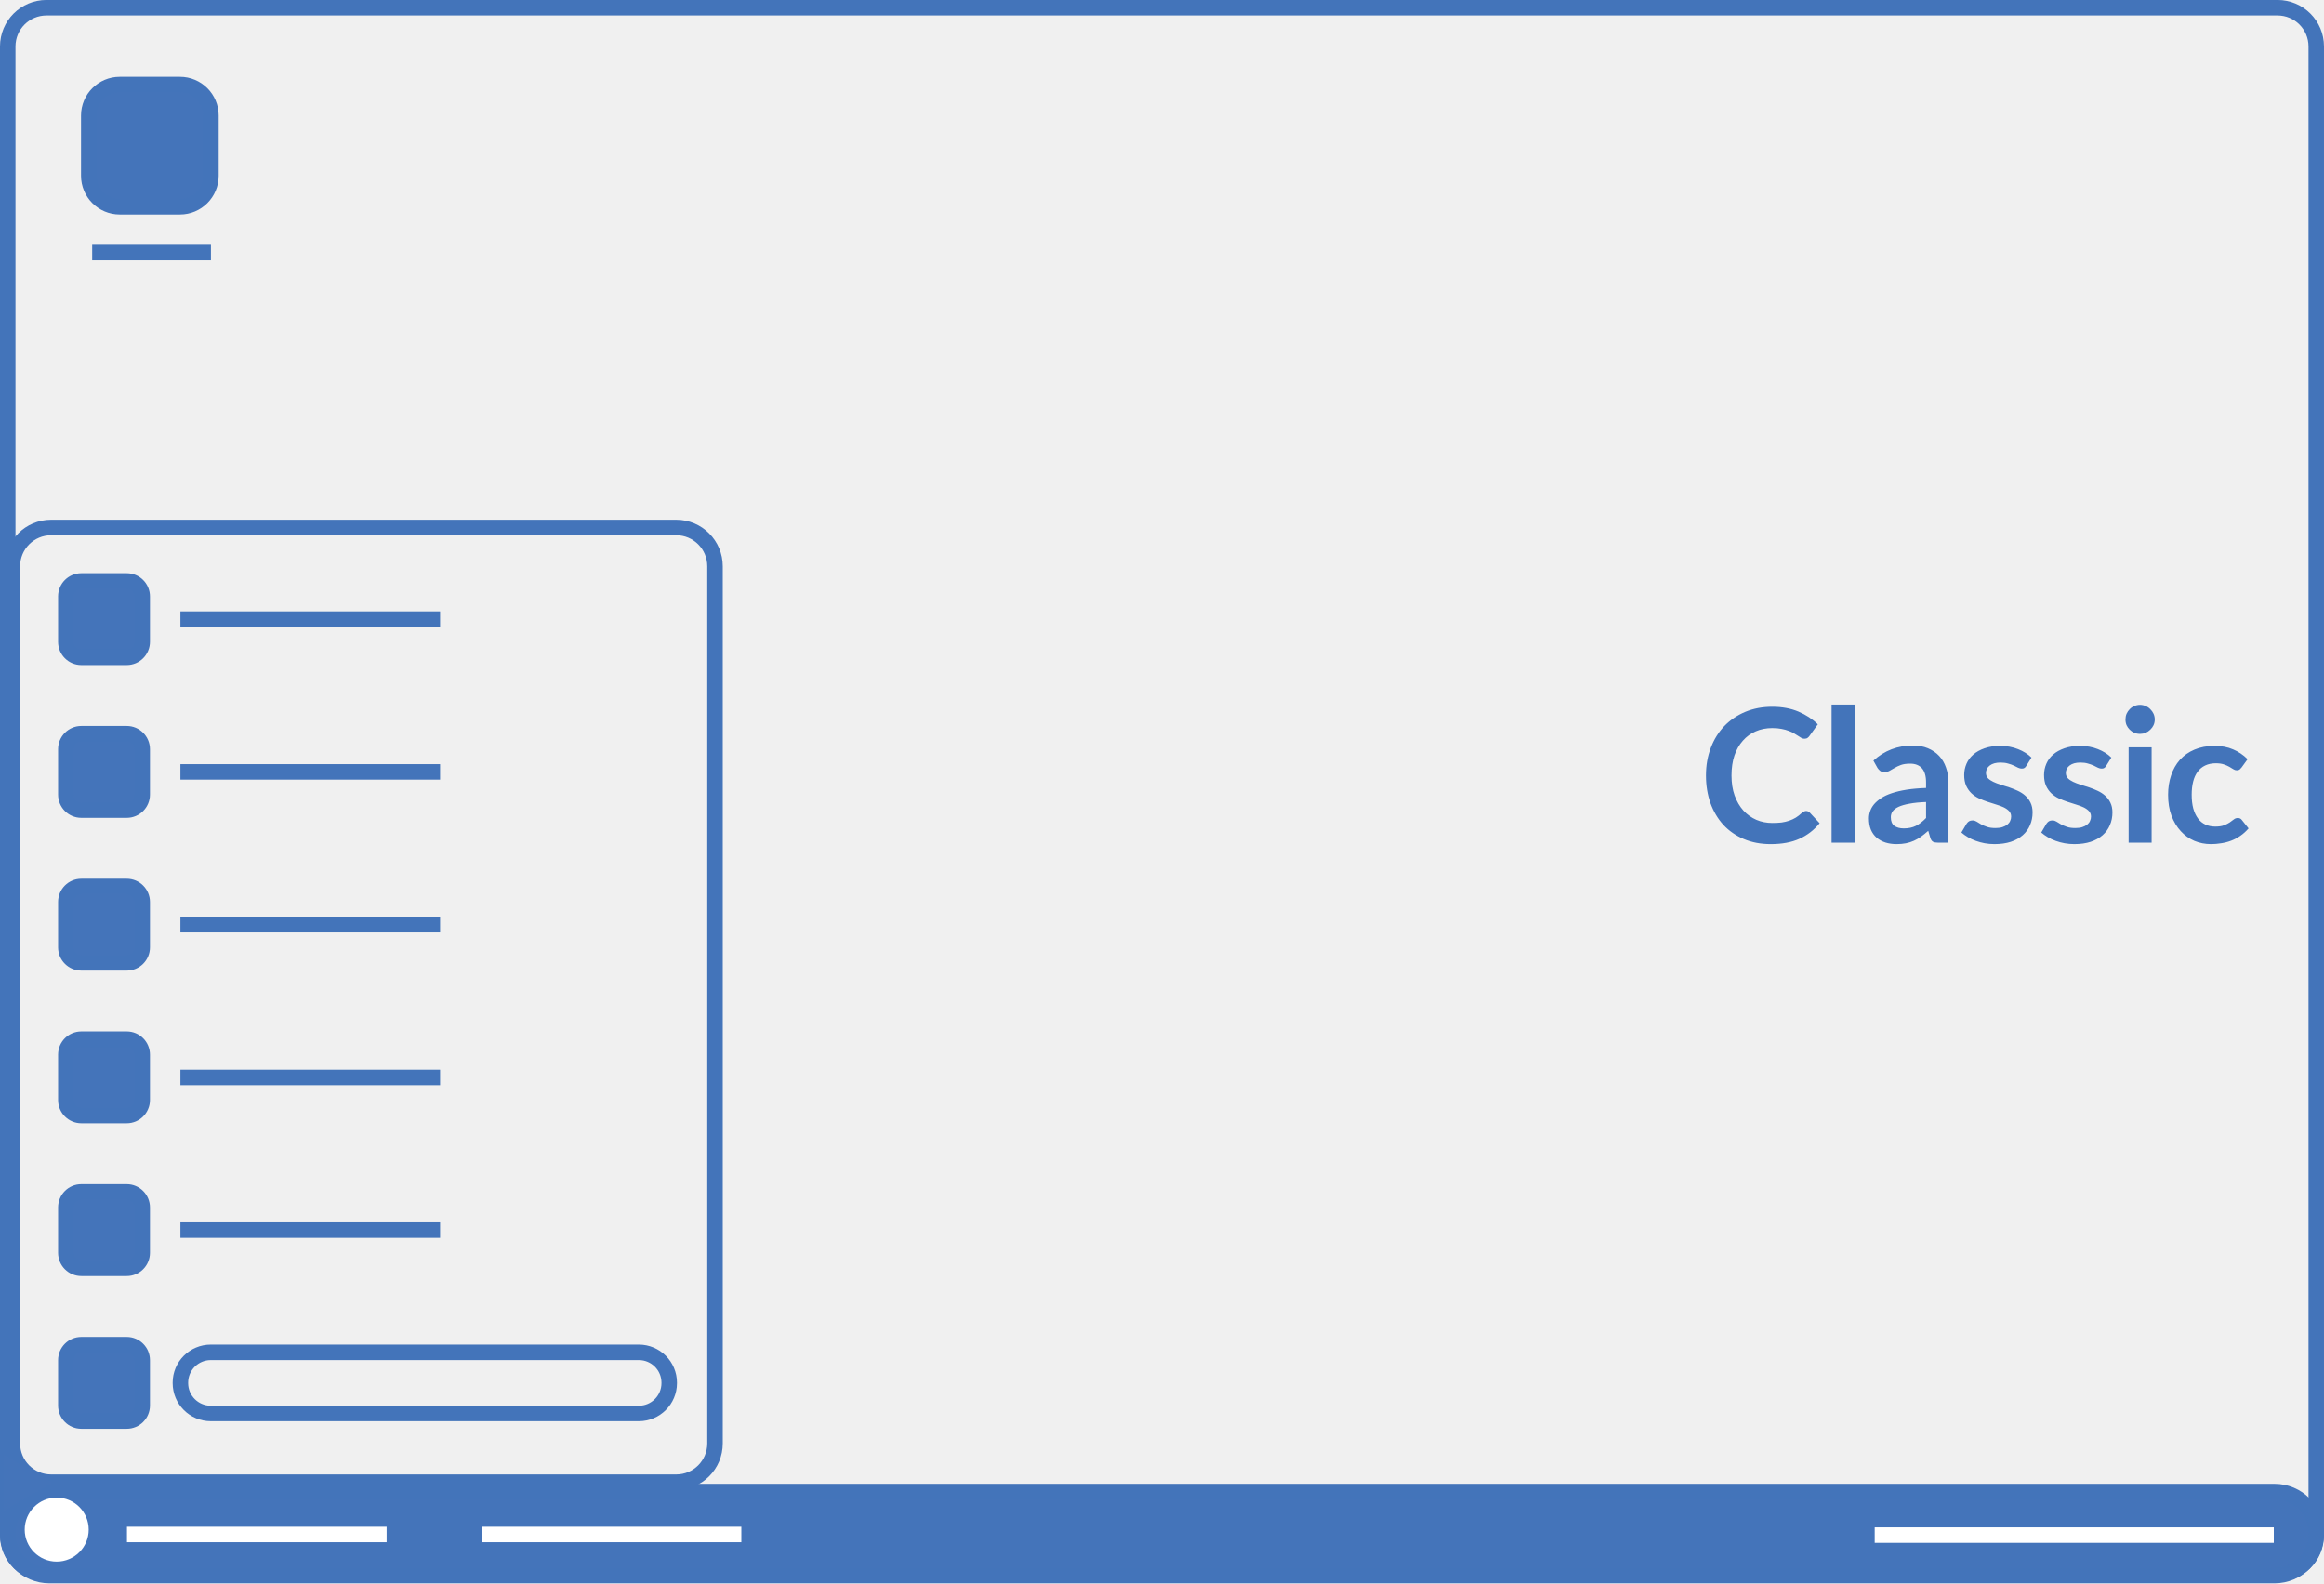
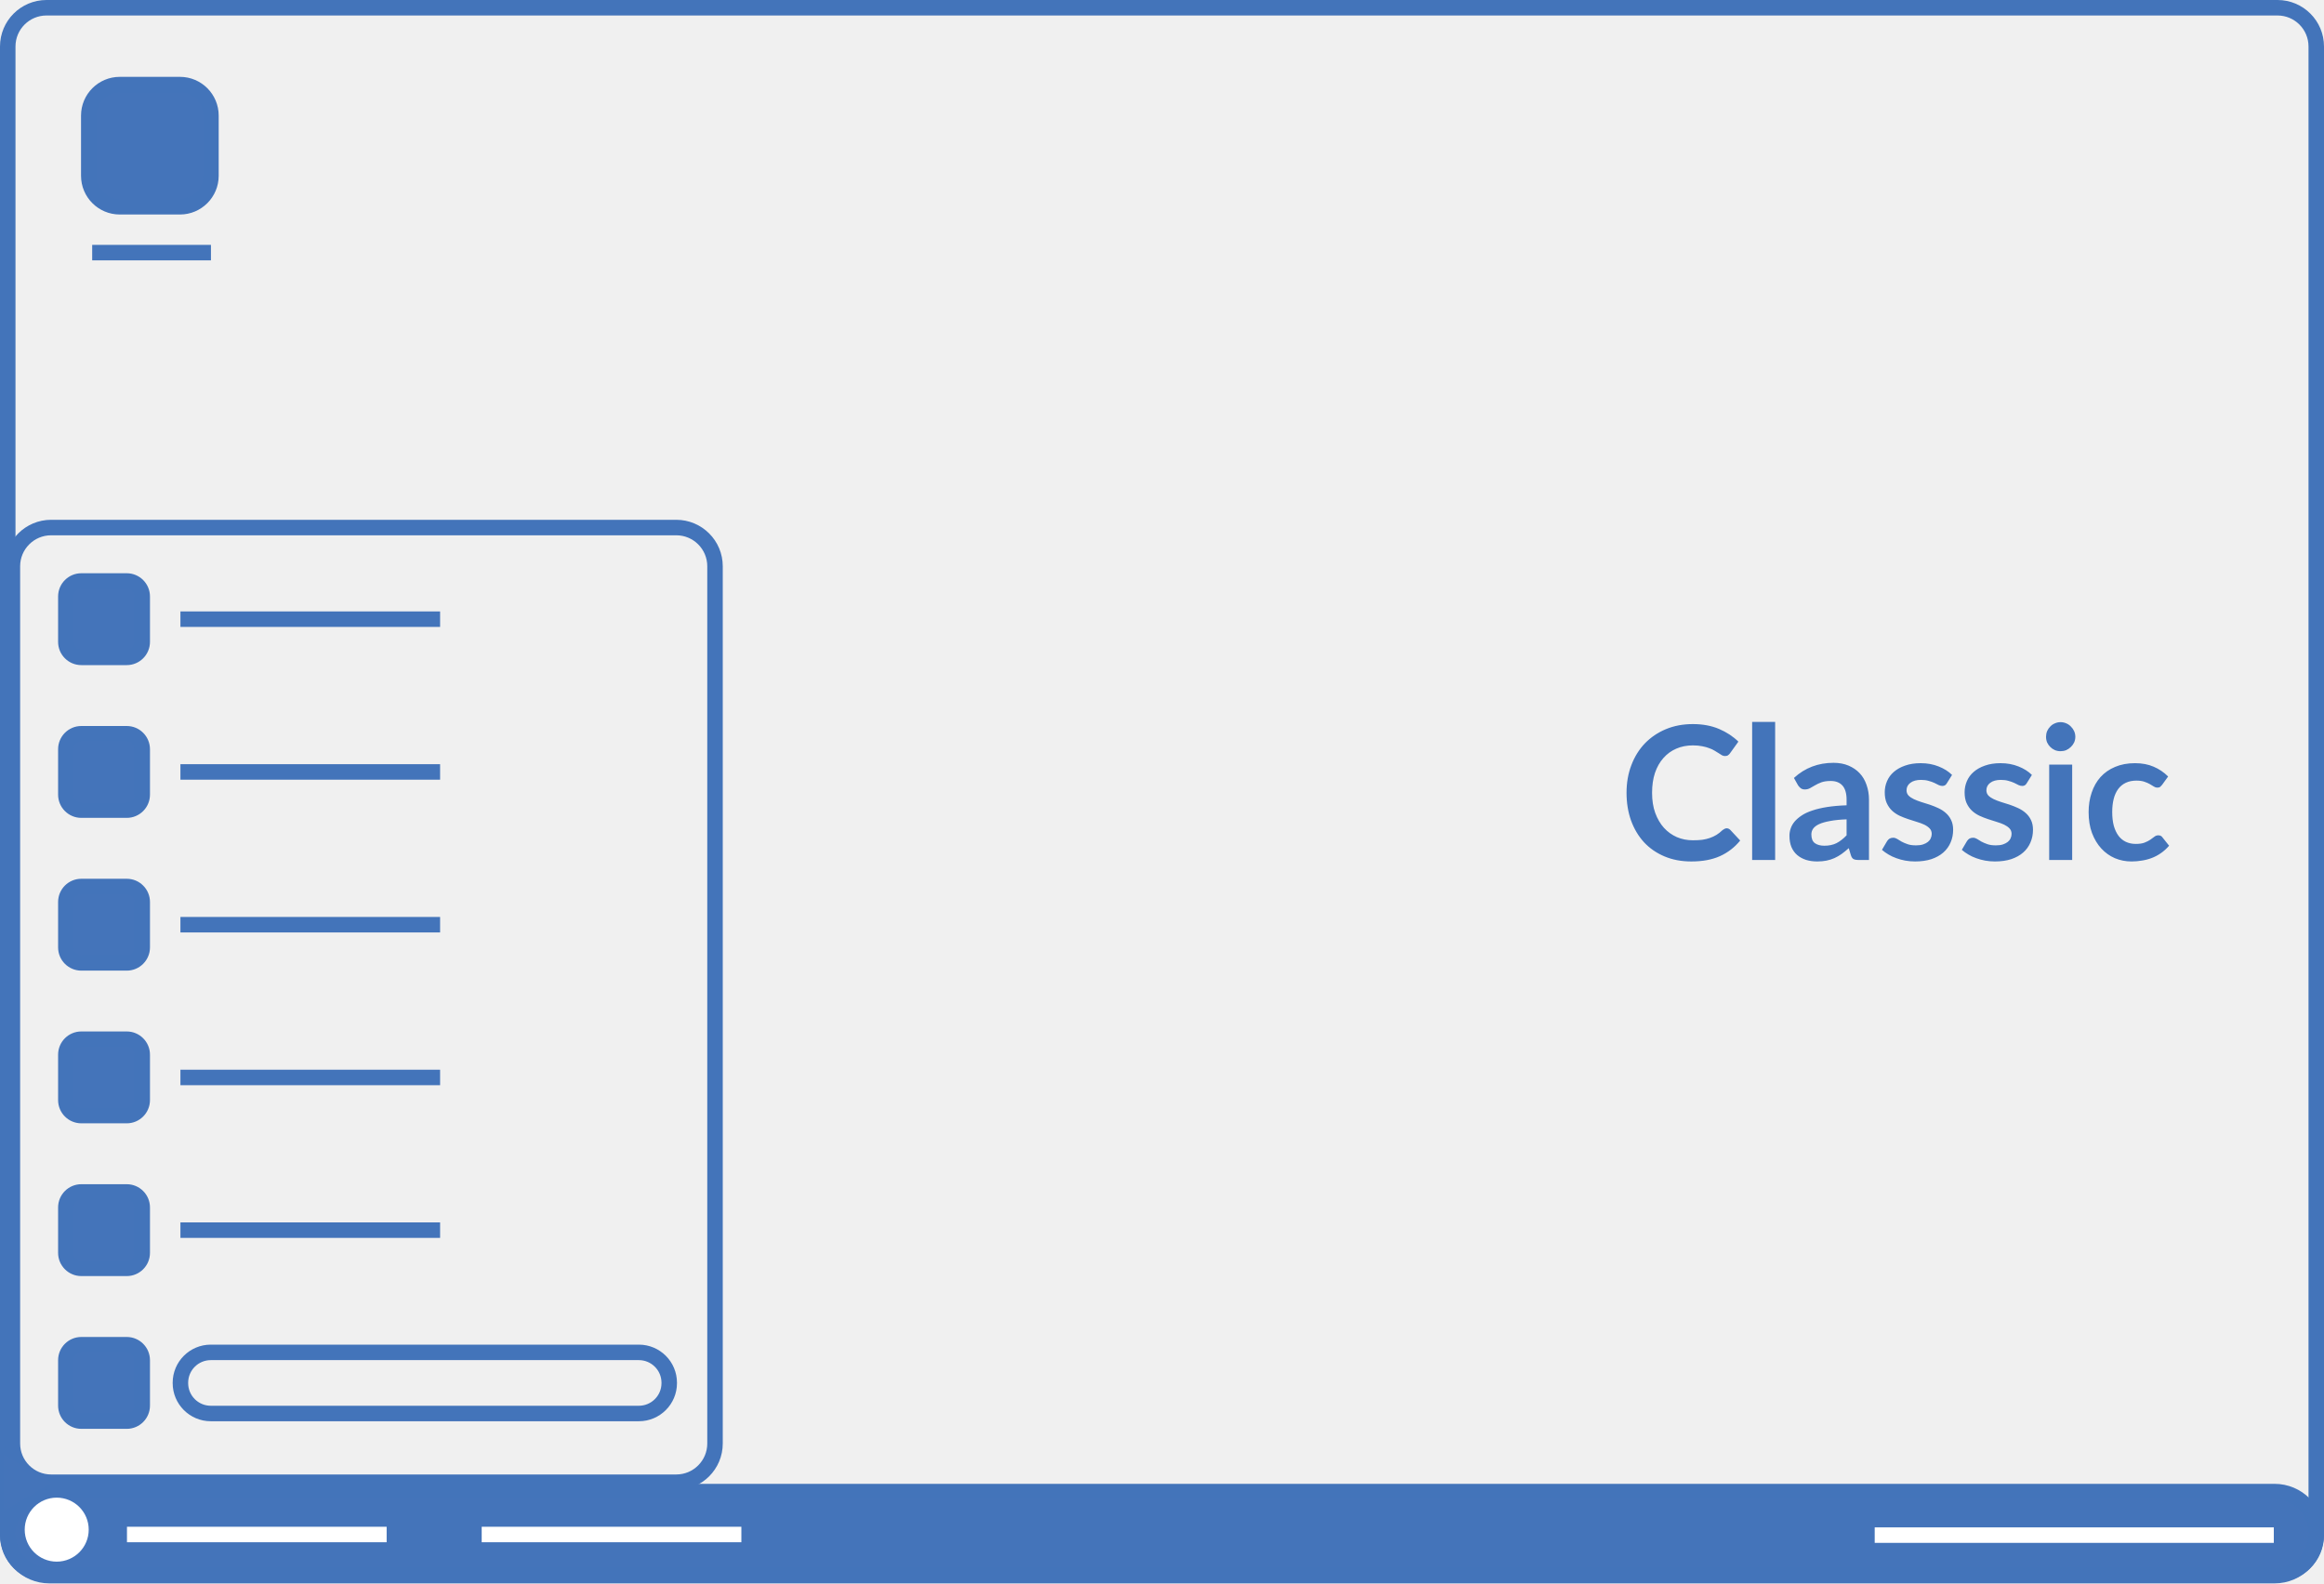
- <svg xmlns="http://www.w3.org/2000/svg" id="Layer_1" data-name="Layer 1" viewBox="0 0 300 204.39" version="1.1">
+ <svg xmlns="http://www.w3.org/2000/svg" id="Layer_1" data-name="Layer 1" version="1.1" viewBox="0 0 300 204.4" width="600" height="408.8">
  <defs id="defs1264">
-     <style id="style1262">.cls-1{fill:none;}.cls-1,.cls-2{stroke:#4374ba;}.cls-1,.cls-2,.cls-4{stroke-miterlimit:10;stroke-width:2px;}.cls-2,.cls-6{fill:#4474ba;}.cls-3{fill:#fff;}.cls-4,.cls-5{fill:#4374ba;}.cls-4{stroke:#fff;}.cls-5{font-size:24px;font-family:Lato-Bold, Lato;font-weight:700;}</style>
+     <style id="style1262">.cls-1{fill:none}.cls-1,.cls-2{stroke:#4374ba}.cls-1,.cls-2,.cls-4{stroke-miterlimit:10;stroke-width:2px}.cls-2{fill:#4474ba}.cls-4{fill:#4374ba;stroke:#fff}</style>
  </defs>
-   <g id="g6146" transform="translate(247.5206,-127.1735)">
-     <rect class="cls-1" x="-246.521" y="128.168" width="298" height="202.19" rx="5" id="rect1266" style="fill:none;stroke:#4374ba;stroke-width:2px;stroke-miterlimit:10" />
-     <rect class="cls-2" x="-246.521" y="319.718" width="298" height="10.85" rx="5.38" id="rect1268" style="font-weight:700;font-size:24px;font-family:Lato-Bold, Lato;fill:#4474ba;stroke:#4374ba;stroke-width:2px;stroke-miterlimit:10" />
-     <rect class="cls-3" x="-244.331" y="320.5" width="8.262" height="8.262" rx="4.131" id="rect1270" style="letter-spacing:-0.03em;fill:#ffffff;stroke:none;stroke-width:2px;stroke-miterlimit:10" />
-     <polygon class="cls-4" points="49.91,198.09 16.39,198.09 " id="polygon1272" style="font-weight:700;font-size:24px;font-family:Lato-Bold, Lato;letter-spacing:-0.02em;fill:#4374ba;stroke:#ffffff;stroke-width:2px;stroke-miterlimit:10" transform="translate(-247.5206,127.1685)" />
-     <polygon class="cls-4" points="95.7,198.09 62.18,198.09 " id="polygon1274" style="font-weight:700;font-size:24px;font-family:Lato-Bold, Lato;letter-spacing:-0.02em;fill:#4374ba;stroke:#ffffff;stroke-width:2px;stroke-miterlimit:10" transform="translate(-247.5206,127.1685)" />
-     <polygon class="cls-4" points="293.52,198.17 242,198.17 " id="polygon1276" style="font-weight:700;font-size:24px;font-family:Lato-Bold, Lato;letter-spacing:-0.02em;fill:#4374ba;stroke:#ffffff;stroke-width:2px;stroke-miterlimit:10" transform="translate(-247.5206,127.1685)" />
-     <rect class="cls-2" x="-236.061" y="138.089" width="15.77" height="15.77" rx="4" id="rect1278" style="font-weight:700;font-size:24px;font-family:Lato-Bold, Lato;fill:#4474ba;stroke:#4374ba;stroke-width:2px;stroke-miterlimit:10" />
-     <polygon class="cls-1" points="27.23,32.61 11.9,32.61 " id="polygon1280" style="fill:none;stroke:#4374ba;stroke-width:2px;stroke-miterlimit:10" transform="translate(-247.5206,127.1685)" />
-     <rect class="cls-1" x="-245.921" y="195.269" width="90.7" height="123.24" rx="5" id="rect1282" style="fill:none;stroke:#4374ba;stroke-width:2px;stroke-miterlimit:10" />
-     <rect class="cls-2" x="-239.021" y="300.759" width="9.86" height="9.86" rx="2" id="rect1284" style="font-weight:700;font-size:24px;font-family:Lato-Bold, Lato;fill:#4474ba;stroke:#4374ba;stroke-width:2px;stroke-miterlimit:10" />
-     <rect class="cls-2" x="-239.021" y="281.038" width="9.86" height="9.86" rx="2" id="rect1286" style="font-weight:700;font-size:24px;font-family:Lato-Bold, Lato;fill:#4474ba;stroke:#4374ba;stroke-width:2px;stroke-miterlimit:10" />
-     <rect class="cls-2" x="-239.021" y="261.319" width="9.86" height="9.86" rx="2" id="rect1288" style="font-weight:700;font-size:24px;font-family:Lato-Bold, Lato;fill:#4474ba;stroke:#4374ba;stroke-width:2px;stroke-miterlimit:10" />
-     <rect class="cls-2" x="-239.021" y="241.608" width="9.86" height="9.86" rx="2" id="rect1290" style="font-weight:700;font-size:24px;font-family:Lato-Bold, Lato;fill:#4474ba;stroke:#4374ba;stroke-width:2px;stroke-miterlimit:10" />
-     <rect class="cls-2" x="-239.021" y="221.888" width="9.86" height="9.86" rx="2" id="rect1292" style="font-weight:700;font-size:24px;font-family:Lato-Bold, Lato;fill:#4474ba;stroke:#4374ba;stroke-width:2px;stroke-miterlimit:10" />
-     <rect class="cls-2" x="-239.021" y="202.168" width="9.86" height="9.86" rx="2" id="rect1294" style="font-weight:700;font-size:24px;font-family:Lato-Bold, Lato;fill:#4474ba;stroke:#4374ba;stroke-width:2px;stroke-miterlimit:10" />
-     <rect class="cls-1" x="-224.231" y="301.748" width="63.1" height="7.89" rx="3.92" id="rect1296" style="fill:none;stroke:#4374ba;stroke-width:2px;stroke-miterlimit:10" />
-     <polygon class="cls-1" points="56.81,158.8 23.29,158.8 " id="polygon1298" style="fill:none;stroke:#4374ba;stroke-width:2px;stroke-miterlimit:10" transform="translate(-247.5206,127.1685)" />
-     <polygon class="cls-1" points="56.81,139.09 23.29,139.09 " id="polygon1300" style="fill:none;stroke:#4374ba;stroke-width:2px;stroke-miterlimit:10" transform="translate(-247.5206,127.1685)" />
-     <polygon class="cls-1" points="56.81,119.37 23.29,119.37 " id="polygon1302" style="fill:none;stroke:#4374ba;stroke-width:2px;stroke-miterlimit:10" transform="translate(-247.5206,127.1685)" />
-     <polygon class="cls-1" points="56.81,99.65 23.29,99.65 " id="polygon1304" style="fill:none;stroke:#4374ba;stroke-width:2px;stroke-miterlimit:10" transform="translate(-247.5206,127.1685)" />
-     <polygon class="cls-1" points="56.81,79.93 23.29,79.93 " id="polygon1306" style="fill:none;stroke:#4374ba;stroke-width:2px;stroke-miterlimit:10" transform="translate(-247.5206,127.1685)" />
-     <text class="cls-5" id="text1308" style="font-weight:700;font-size:24px;font-family:Lato-Bold, Lato;letter-spacing:-0.01em;fill:#4374ba;stroke:none;stroke-width:2px;stroke-miterlimit:10" x="-28.221" y="235.958">Classic</text>
-     <polygon class="cls-6" points="5.74,191.42 1,188.68 1,194.16 " id="polygon1310" style="letter-spacing:0em;fill:#4474ba;stroke:#4474ba;stroke-miterlimit:10" transform="translate(-247.5206,127.1685)" />
+   <g id="g6146" transform="translate(247.521,-127.168)">
+     <rect id="rect1266" width="298" height="202.19" x="-246.521" y="128.168" class="cls-1" rx="5" style="fill:none;stroke:#4374ba;stroke-width:2px;stroke-miterlimit:10" />
+     <rect id="rect1268" width="298" height="10.85" x="-246.521" y="319.718" class="cls-2" rx="5.38" style="font-weight:700;font-size:24px;font-family:Lato-Bold, Lato;fill:#4474ba;stroke:#4374ba;stroke-width:2px;stroke-miterlimit:10" />
+     <rect id="rect1270" width="8.262" height="8.262" x="-244.331" y="320.5" rx="4.131" style="letter-spacing:-0.03em;fill:#ffffff;stroke:none;stroke-width:2px;stroke-miterlimit:10" />
+     <path id="polygon1272" d="M 49.91,198.09 H 16.39 Z" class="cls-4" style="font-weight:700;font-size:24px;font-family:Lato-Bold, Lato;letter-spacing:-0.02em;fill:#4374ba;stroke:#ffffff;stroke-width:2px;stroke-miterlimit:10" transform="translate(-247.52,127.168)" />
+     <path id="polygon1274" d="M 95.7,198.09 H 62.18 Z" class="cls-4" style="font-weight:700;font-size:24px;font-family:Lato-Bold, Lato;letter-spacing:-0.02em;fill:#4374ba;stroke:#ffffff;stroke-width:2px;stroke-miterlimit:10" transform="translate(-247.52,127.168)" />
+     <path id="polygon1276" d="M 293.52,198.17 H 242 Z" class="cls-4" style="font-weight:700;font-size:24px;font-family:Lato-Bold, Lato;letter-spacing:-0.02em;fill:#4374ba;stroke:#ffffff;stroke-width:2px;stroke-miterlimit:10" transform="translate(-247.52,127.168)" />
+     <rect id="rect1278" width="15.77" height="15.77" x="-236.061" y="138.089" class="cls-2" rx="4" style="font-weight:700;font-size:24px;font-family:Lato-Bold, Lato;fill:#4474ba;stroke:#4374ba;stroke-width:2px;stroke-miterlimit:10" />
+     <path id="polygon1280" d="M 27.23,32.61 H 11.9 Z" class="cls-1" style="fill:none;stroke:#4374ba;stroke-width:2px;stroke-miterlimit:10" transform="translate(-247.52,127.168)" />
+     <rect id="rect1282" width="90.7" height="123.24" x="-245.921" y="195.269" class="cls-1" rx="5" style="fill:none;stroke:#4374ba;stroke-width:2px;stroke-miterlimit:10" />
+     <rect id="rect1284" width="9.86" height="9.86" x="-239.021" y="300.759" class="cls-2" rx="2" style="font-weight:700;font-size:24px;font-family:Lato-Bold, Lato;fill:#4474ba;stroke:#4374ba;stroke-width:2px;stroke-miterlimit:10" />
+     <rect id="rect1286" width="9.86" height="9.86" x="-239.021" y="281.038" class="cls-2" rx="2" style="font-weight:700;font-size:24px;font-family:Lato-Bold, Lato;fill:#4474ba;stroke:#4374ba;stroke-width:2px;stroke-miterlimit:10" />
+     <rect id="rect1288" width="9.86" height="9.86" x="-239.021" y="261.319" class="cls-2" rx="2" style="font-weight:700;font-size:24px;font-family:Lato-Bold, Lato;fill:#4474ba;stroke:#4374ba;stroke-width:2px;stroke-miterlimit:10" />
+     <rect id="rect1290" width="9.86" height="9.86" x="-239.021" y="241.608" class="cls-2" rx="2" style="font-weight:700;font-size:24px;font-family:Lato-Bold, Lato;fill:#4474ba;stroke:#4374ba;stroke-width:2px;stroke-miterlimit:10" />
+     <rect id="rect1292" width="9.86" height="9.86" x="-239.021" y="221.888" class="cls-2" rx="2" style="font-weight:700;font-size:24px;font-family:Lato-Bold, Lato;fill:#4474ba;stroke:#4374ba;stroke-width:2px;stroke-miterlimit:10" />
+     <rect id="rect1294" width="9.86" height="9.86" x="-239.021" y="202.168" class="cls-2" rx="2" style="font-weight:700;font-size:24px;font-family:Lato-Bold, Lato;fill:#4474ba;stroke:#4374ba;stroke-width:2px;stroke-miterlimit:10" />
+     <rect id="rect1296" width="63.1" height="7.89" x="-224.231" y="301.748" class="cls-1" rx="3.92" style="fill:none;stroke:#4374ba;stroke-width:2px;stroke-miterlimit:10" />
+     <path id="polygon1298" d="M 56.81,158.8 H 23.29 Z" class="cls-1" style="fill:none;stroke:#4374ba;stroke-width:2px;stroke-miterlimit:10" transform="translate(-247.52,127.168)" />
+     <path id="polygon1300" d="M 56.81,139.09 H 23.29 Z" class="cls-1" style="fill:none;stroke:#4374ba;stroke-width:2px;stroke-miterlimit:10" transform="translate(-247.52,127.168)" />
+     <path id="polygon1302" d="M 56.81,119.37 H 23.29 Z" class="cls-1" style="fill:none;stroke:#4374ba;stroke-width:2px;stroke-miterlimit:10" transform="translate(-247.52,127.168)" />
+     <path id="polygon1304" d="M 56.81,99.65 H 23.29 Z" class="cls-1" style="fill:none;stroke:#4374ba;stroke-width:2px;stroke-miterlimit:10" transform="translate(-247.52,127.168)" />
+     <path id="polygon1306" d="M 56.81,79.93 H 23.29 Z" class="cls-1" style="fill:none;stroke:#4374ba;stroke-width:2px;stroke-miterlimit:10" transform="translate(-247.52,127.168)" />
+     <text id="text1308" x="-38.476" y="238.188" style="font-weight:700;font-size:24px;font-family:Lato-Bold, Lato;letter-spacing:-0.01em;fill:#4374ba;stroke:none;stroke-width:2px;stroke-miterlimit:10">Classic</text>
+     <path id="polygon1310" d="M 5.74,191.42 1,188.68 v 5.48 z" style="letter-spacing:0;fill:#4474ba;stroke:#4474ba;stroke-miterlimit:10" transform="translate(-247.52,127.168)" />
  </g>
</svg>
